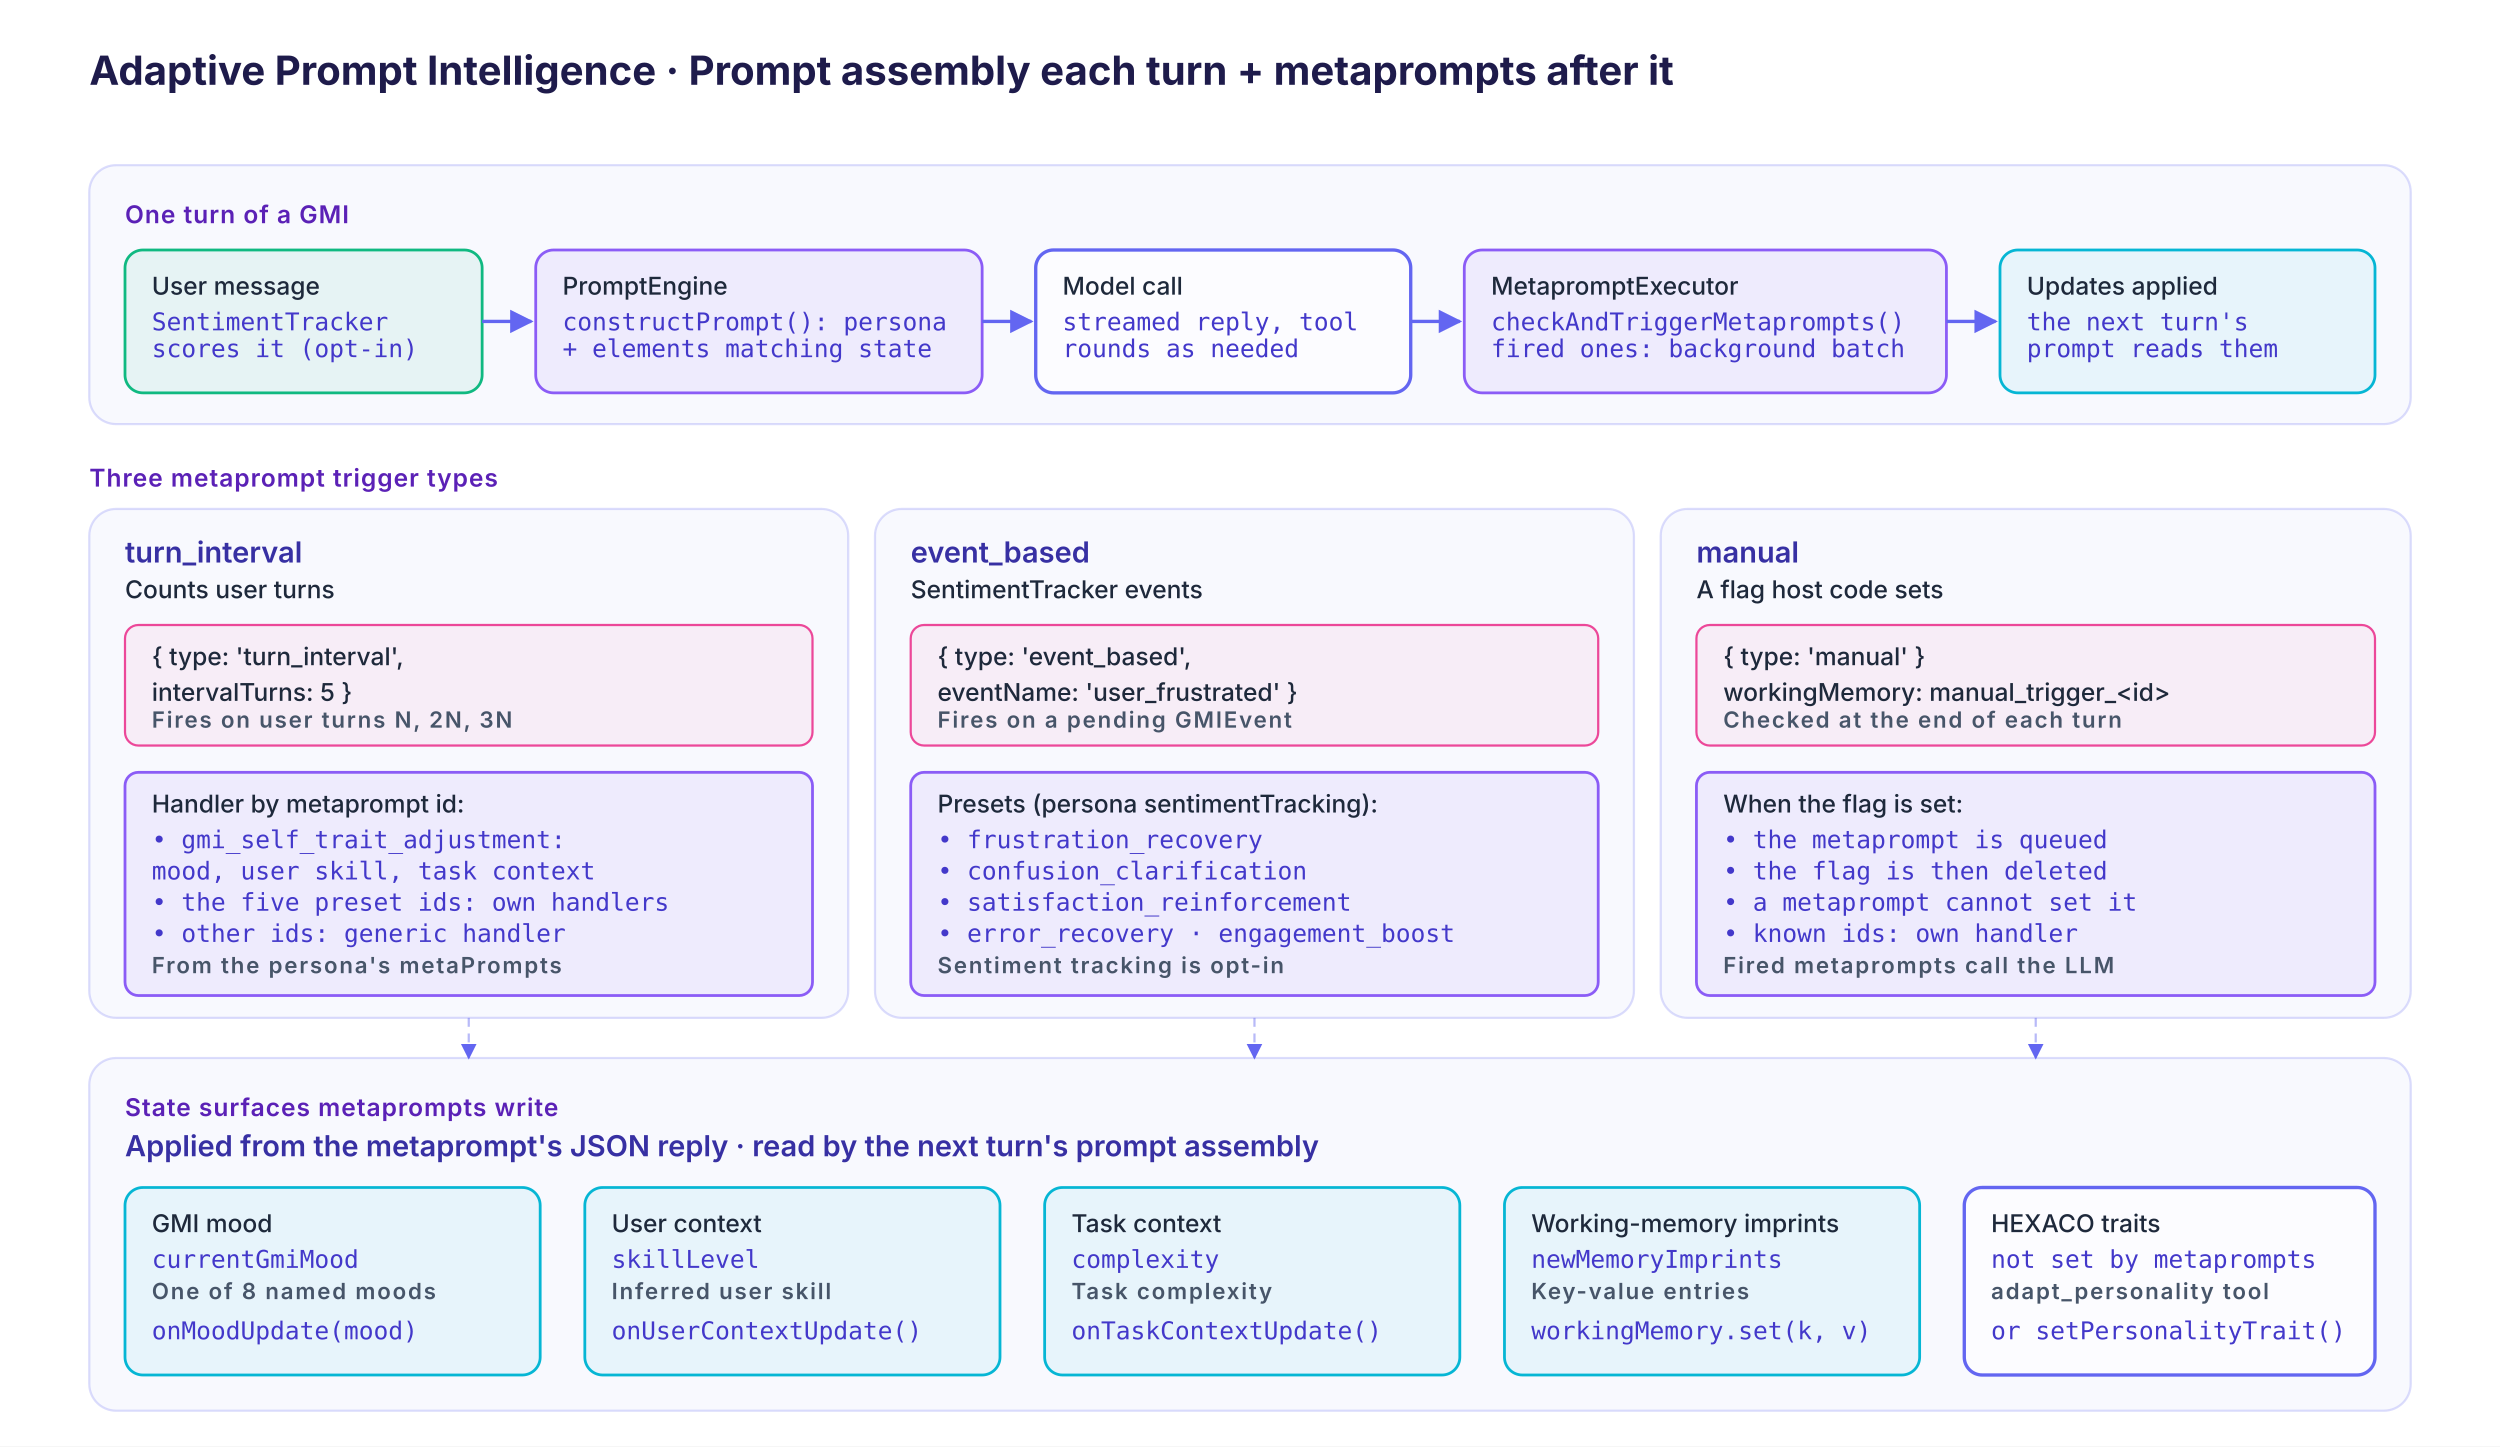
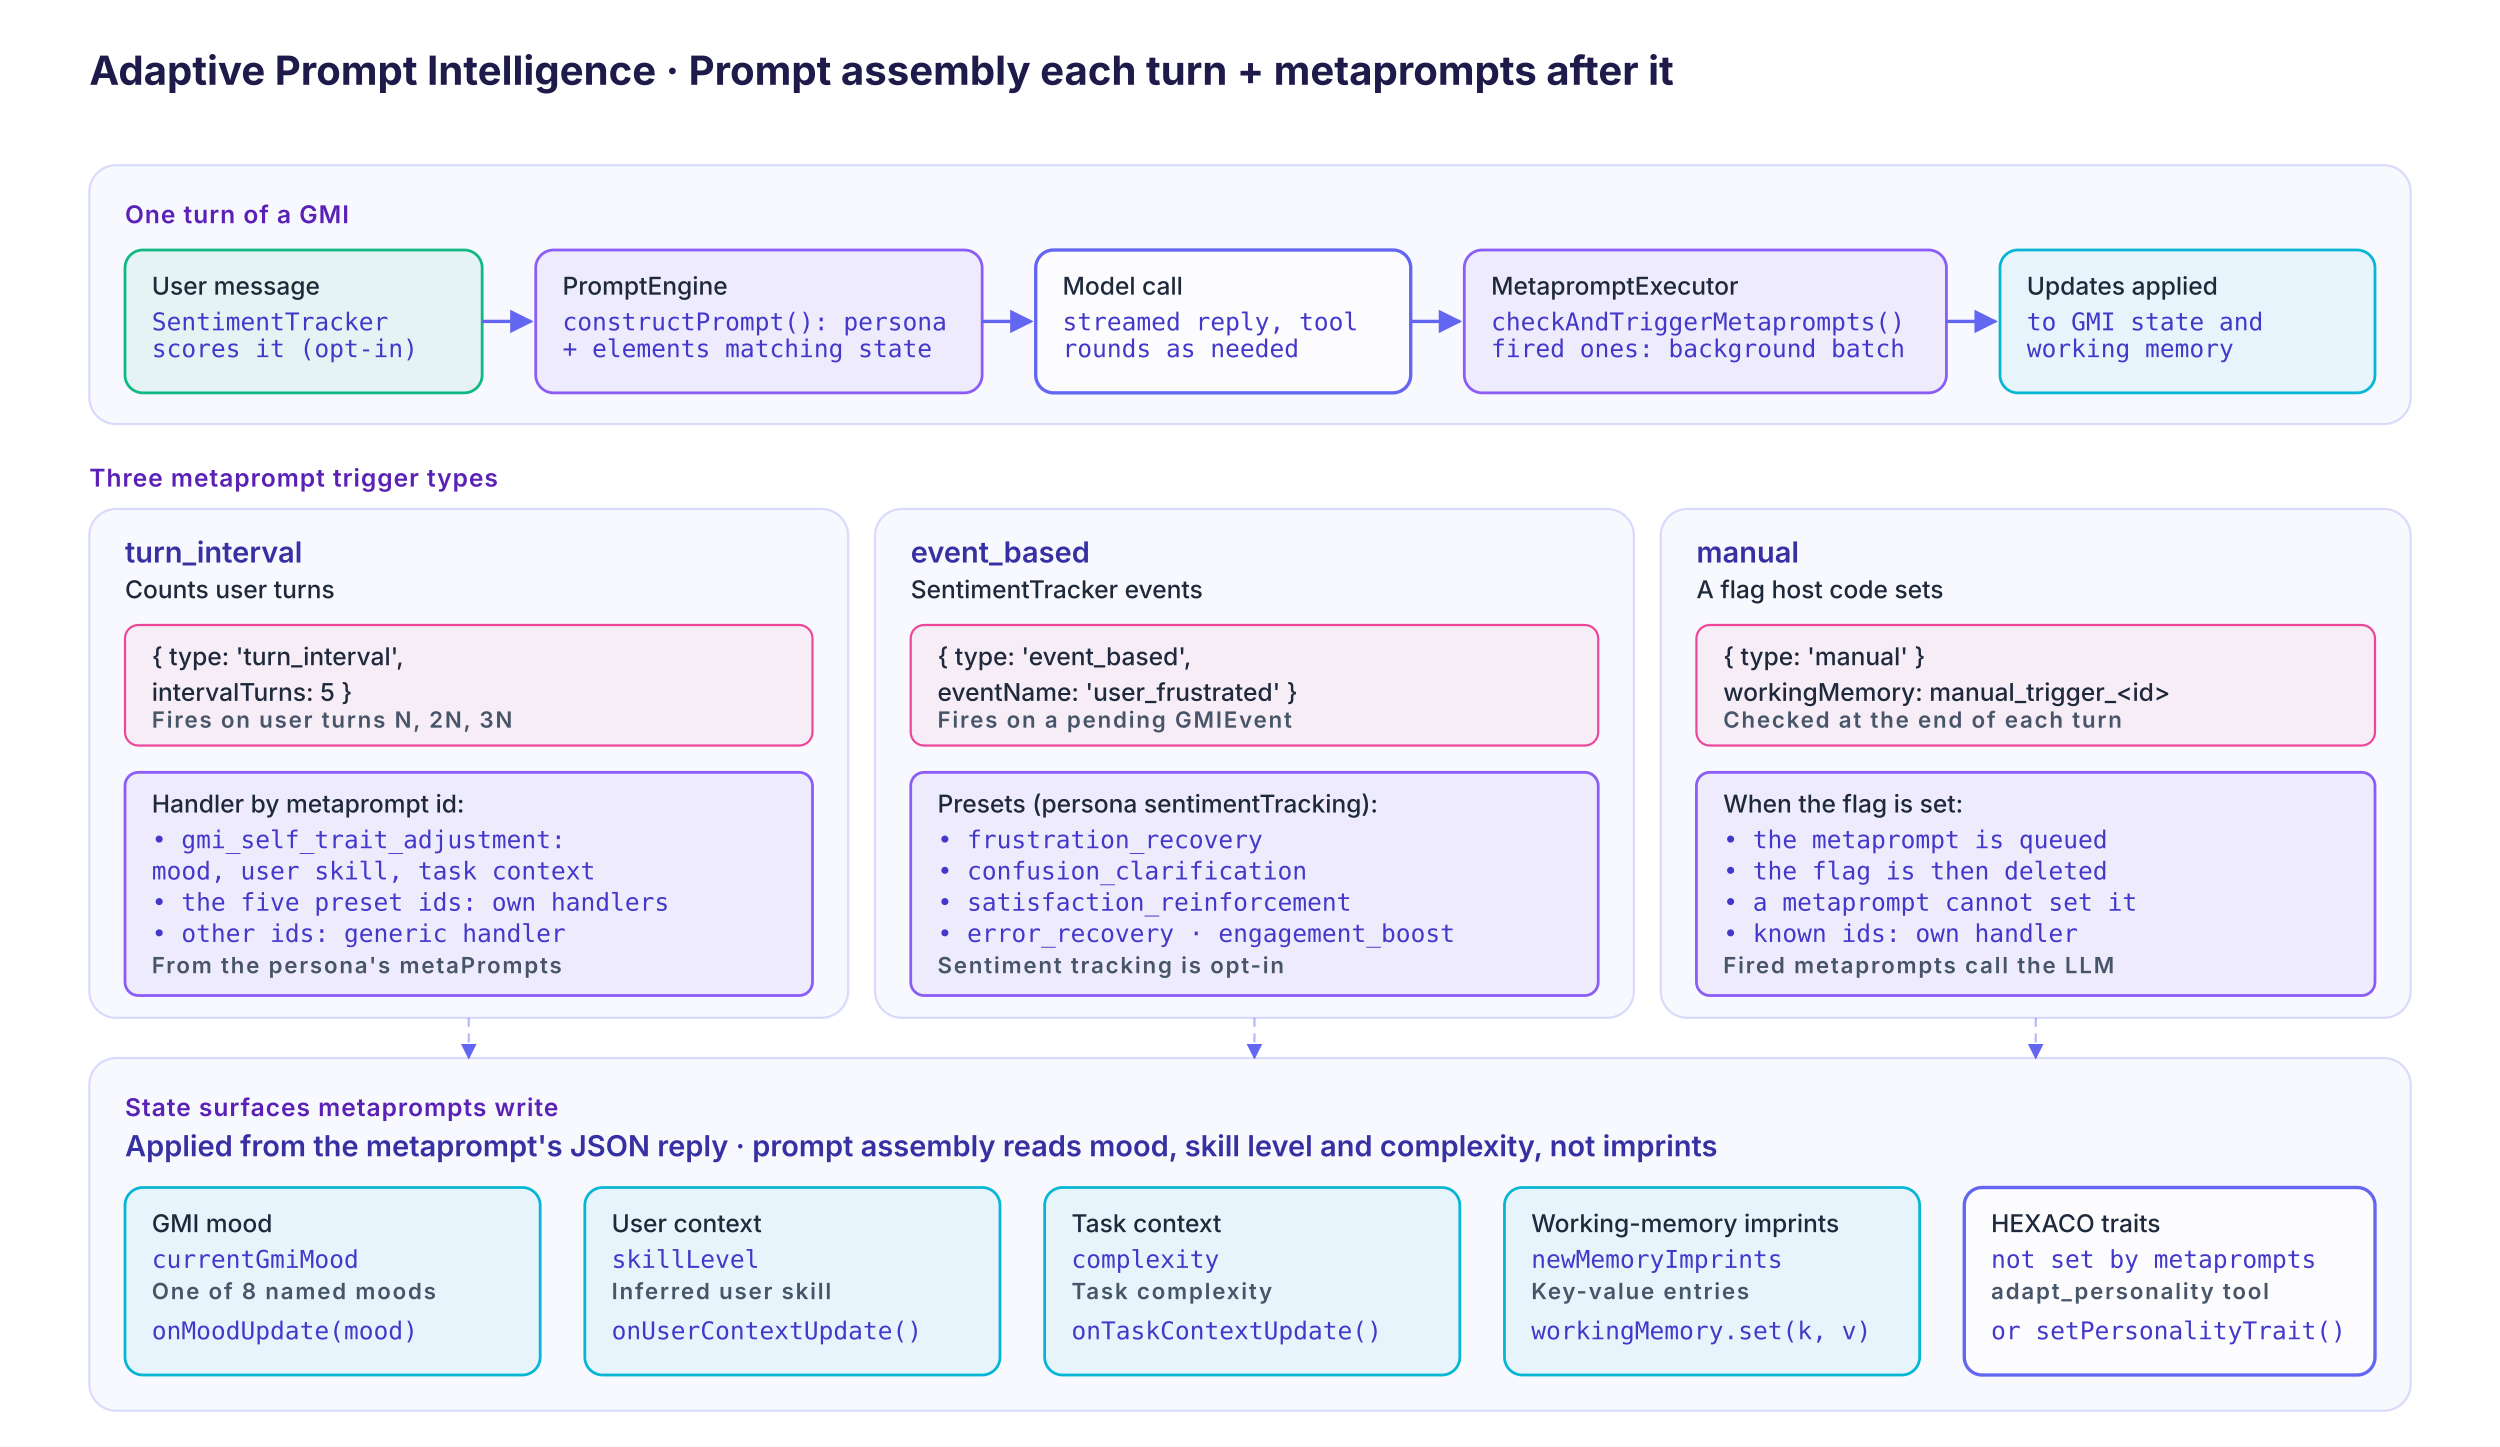
<svg xmlns="http://www.w3.org/2000/svg" viewBox="0 0 1120 648" width="1120" height="648">
  <defs>
    <linearGradient id="ai-brand" x1="0%" y1="0%" x2="100%" y2="0%">
      <stop offset="0%" stop-color="#6366f1" />
      <stop offset="50%" stop-color="#8b5cf6" />
      <stop offset="100%" stop-color="#ec4899" />
    </linearGradient>
    <style>
      .bg { fill: #ffffff; }
      .lane-bg { fill: rgba(99, 102, 241, 0.04); stroke: rgba(99, 102, 241, 0.22); stroke-width: 1; }
      .card    { fill: rgba(255, 255, 255, 0.5); stroke: #6366f1; stroke-width: 1.5; }
      .trigger { fill: rgba(236, 72, 153, 0.07); stroke: #ec4899; stroke-width: 1; }
      .handler { fill: rgba(139, 92, 246, 0.09); stroke: #8b5cf6; stroke-width: 1.25; }
      .state   { fill: rgba(6, 182, 212, 0.07); stroke: #06b6d4; stroke-width: 1.25; }
      .turn    { fill: rgba(16, 185, 129, 0.08); stroke: #10b981; stroke-width: 1.25; }
      .arrow      { stroke: #6366f1; stroke-width: 1.5; fill: none; }
      .arrow-soft { stroke: rgba(99, 102, 241, 0.45); stroke-width: 1; fill: none; stroke-dasharray: 4 3; }
      .h1 { font: 700 18px Inter, system-ui, sans-serif; fill: #1e1b4b; }
      .h2 { font: 600 13px Inter, system-ui, sans-serif; fill: #3730a3; }
      .h3 { font: 600 11px Inter, system-ui, sans-serif; fill: #5b21b6; letter-spacing: 0.04em; text-transform: uppercase; }
      .b  { font: 500 11px Inter, system-ui, sans-serif; fill: #1e293b; }
      .m  { font: 11px 'JetBrains Mono', ui-monospace, monospace; fill: #4338ca; }
      .lbl{ font: 600 10px Inter, system-ui, sans-serif; fill: #475569; letter-spacing: 0.08em; text-transform: uppercase; }
          </style>
    <marker id="ai-arrow" viewBox="0 0 10 10" refX="9" refY="5" markerWidth="7" markerHeight="7" orient="auto">
      <path d="M 0 0 L 10 5 L 0 10 z" fill="#6366f1" />
    </marker>
  </defs>
  <rect class="bg" x="0" y="0" width="1120" height="648" />
  <text x="40" y="38" class="h1">Adaptive Prompt Intelligence · Prompt assembly each turn + metaprompts after it</text>
  <line x1="40" y1="52" x2="1080" y2="52" stroke="url(#ai-brand)" stroke-width="2" />
  <rect x="40" y="74" width="1040" height="116" rx="12" class="lane-bg" />
  <text x="56" y="100" class="h3">One turn of a GMI</text>
  <rect x="56" y="112" width="160" height="64" rx="8" class="turn" />
  <text x="68" y="132" class="b">User message</text>
  <text x="68" y="148" class="m">SentimentTracker</text>
  <text x="68" y="160" class="m">scores it (opt-in)</text>
  <rect x="240" y="112" width="200" height="64" rx="8" class="handler" />
  <text x="252" y="132" class="b">PromptEngine</text>
  <text x="252" y="148" class="m">constructPrompt(): persona</text>
  <text x="252" y="160" class="m">+ elements matching state</text>
  <rect x="464" y="112" width="168" height="64" rx="8" class="card" />
  <text x="476" y="132" class="b">Model call</text>
  <text x="476" y="148" class="m">streamed reply, tool</text>
  <text x="476" y="160" class="m">rounds as needed</text>
  <rect x="656" y="112" width="216" height="64" rx="8" class="handler" />
  <text x="668" y="132" class="b">MetapromptExecutor</text>
  <text x="668" y="148" class="m">checkAndTriggerMetaprompts()</text>
  <text x="668" y="160" class="m">fired ones: background batch</text>
  <rect x="896" y="112" width="168" height="64" rx="8" class="state" />
  <text x="908" y="132" class="b">Updates applied</text>
-   <text x="908" y="148" class="m">the next turn's</text>
-   <text x="908" y="160" class="m">prompt reads them</text>
+   <text x="908" y="148" class="m">to GMI state and</text>
+   <text x="908" y="160" class="m">working memory</text>
  <path d="M 216 144 L 238 144" class="arrow" marker-end="url(#ai-arrow)" />
  <path d="M 440 144 L 462 144" class="arrow" marker-end="url(#ai-arrow)" />
  <path d="M 632 144 L 654 144" class="arrow" marker-end="url(#ai-arrow)" />
  <path d="M 872 144 L 894 144" class="arrow" marker-end="url(#ai-arrow)" />
  <text x="40" y="218" class="h3">Three metaprompt trigger types</text>
  <rect x="40" y="228" width="340" height="228" rx="12" class="lane-bg" />
  <text x="56" y="252" class="h2">turn_interval</text>
  <text x="56" y="268" class="b">Counts user turns</text>
  <rect x="56" y="280" width="308" height="54" rx="6" class="trigger" />
  <text x="68" y="298" class="b">{ type: 'turn_interval',</text>
  <text x="68" y="314" class="b">  intervalTurns: 5 }</text>
  <text x="68" y="326" class="lbl">Fires on user turns N, 2N, 3N</text>
  <rect x="56" y="346" width="308" height="100" rx="6" class="handler" />
  <text x="68" y="364" class="b">Handler by metaprompt id:</text>
  <text x="68" y="380" class="m">• gmi_self_trait_adjustment:</text>
  <text x="68" y="394" class="m">  mood, user skill, task context</text>
  <text x="68" y="408" class="m">• the five preset ids: own handlers</text>
  <text x="68" y="422" class="m">• other ids: generic handler</text>
  <text x="68" y="436" class="lbl">From the persona's metaPrompts</text>
  <rect x="392" y="228" width="340" height="228" rx="12" class="lane-bg" />
  <text x="408" y="252" class="h2">event_based</text>
  <text x="408" y="268" class="b">SentimentTracker events</text>
  <rect x="408" y="280" width="308" height="54" rx="6" class="trigger" />
  <text x="420" y="298" class="b">{ type: 'event_based',</text>
  <text x="420" y="314" class="b">  eventName: 'user_frustrated' }</text>
  <text x="420" y="326" class="lbl">Fires on a pending GMIEvent</text>
  <rect x="408" y="346" width="308" height="100" rx="6" class="handler" />
  <text x="420" y="364" class="b">Presets (persona sentimentTracking):</text>
  <text x="420" y="380" class="m">• frustration_recovery</text>
  <text x="420" y="394" class="m">• confusion_clarification</text>
  <text x="420" y="408" class="m">• satisfaction_reinforcement</text>
  <text x="420" y="422" class="m">• error_recovery · engagement_boost</text>
  <text x="420" y="436" class="lbl">Sentiment tracking is opt-in</text>
  <rect x="744" y="228" width="336" height="228" rx="12" class="lane-bg" />
  <text x="760" y="252" class="h2">manual</text>
  <text x="760" y="268" class="b">A flag host code sets</text>
  <rect x="760" y="280" width="304" height="54" rx="6" class="trigger" />
  <text x="772" y="298" class="b">{ type: 'manual' }</text>
  <text x="772" y="314" class="b">workingMemory: manual_trigger_&lt;id&gt;</text>
  <text x="772" y="326" class="lbl">Checked at the end of each turn</text>
  <rect x="760" y="346" width="304" height="100" rx="6" class="handler" />
  <text x="772" y="364" class="b">When the flag is set:</text>
  <text x="772" y="380" class="m">• the metaprompt is queued</text>
  <text x="772" y="394" class="m">• the flag is then deleted</text>
  <text x="772" y="408" class="m">• a metaprompt cannot set it</text>
  <text x="772" y="422" class="m">• known ids: own handler</text>
  <text x="772" y="436" class="lbl">Fired metaprompts call the LLM</text>
  <rect x="40" y="474" width="1040" height="158" rx="12" class="lane-bg" />
  <text x="56" y="500" class="h3">State surfaces metaprompts write</text>
-   <text x="56" y="518" class="h2">Applied from the metaprompt's JSON reply · read by the next turn's prompt assembly</text>
+   <text x="56" y="518" class="h2">Applied from the metaprompt's JSON reply · prompt assembly reads mood, skill level and complexity, not imprints</text>
  <rect x="56" y="532" width="186" height="84" rx="8" class="state" />
  <text x="68" y="552" class="b">GMI mood</text>
  <text x="68" y="568" class="m">currentGmiMood</text>
  <text x="68" y="582" class="lbl">One of 8 named moods</text>
  <text x="68" y="600" class="m">onMoodUpdate(mood)</text>
  <rect x="262" y="532" width="186" height="84" rx="8" class="state" />
  <text x="274" y="552" class="b">User context</text>
  <text x="274" y="568" class="m">skillLevel</text>
  <text x="274" y="582" class="lbl">Inferred user skill</text>
  <text x="274" y="600" class="m">onUserContextUpdate()</text>
  <rect x="468" y="532" width="186" height="84" rx="8" class="state" />
  <text x="480" y="552" class="b">Task context</text>
  <text x="480" y="568" class="m">complexity</text>
  <text x="480" y="582" class="lbl">Task complexity</text>
  <text x="480" y="600" class="m">onTaskContextUpdate()</text>
  <rect x="674" y="532" width="186" height="84" rx="8" class="state" />
  <text x="686" y="552" class="b">Working-memory imprints</text>
  <text x="686" y="568" class="m">newMemoryImprints</text>
  <text x="686" y="582" class="lbl">Key-value entries</text>
  <text x="686" y="600" class="m">workingMemory.set(k, v)</text>
  <rect x="880" y="532" width="184" height="84" rx="8" class="card" />
  <text x="892" y="552" class="b">HEXACO traits</text>
  <text x="892" y="568" class="m">not set by metaprompts</text>
  <text x="892" y="582" class="lbl">adapt_personality tool</text>
  <text x="892" y="600" class="m">or setPersonalityTrait()</text>
  <path d="M 210 456 Q 210 468 210 474" class="arrow-soft" marker-end="url(#ai-arrow)" />
  <path d="M 562 456 Q 562 468 562 474" class="arrow-soft" marker-end="url(#ai-arrow)" />
  <path d="M 912 456 Q 912 468 912 474" class="arrow-soft" marker-end="url(#ai-arrow)" />
</svg>
